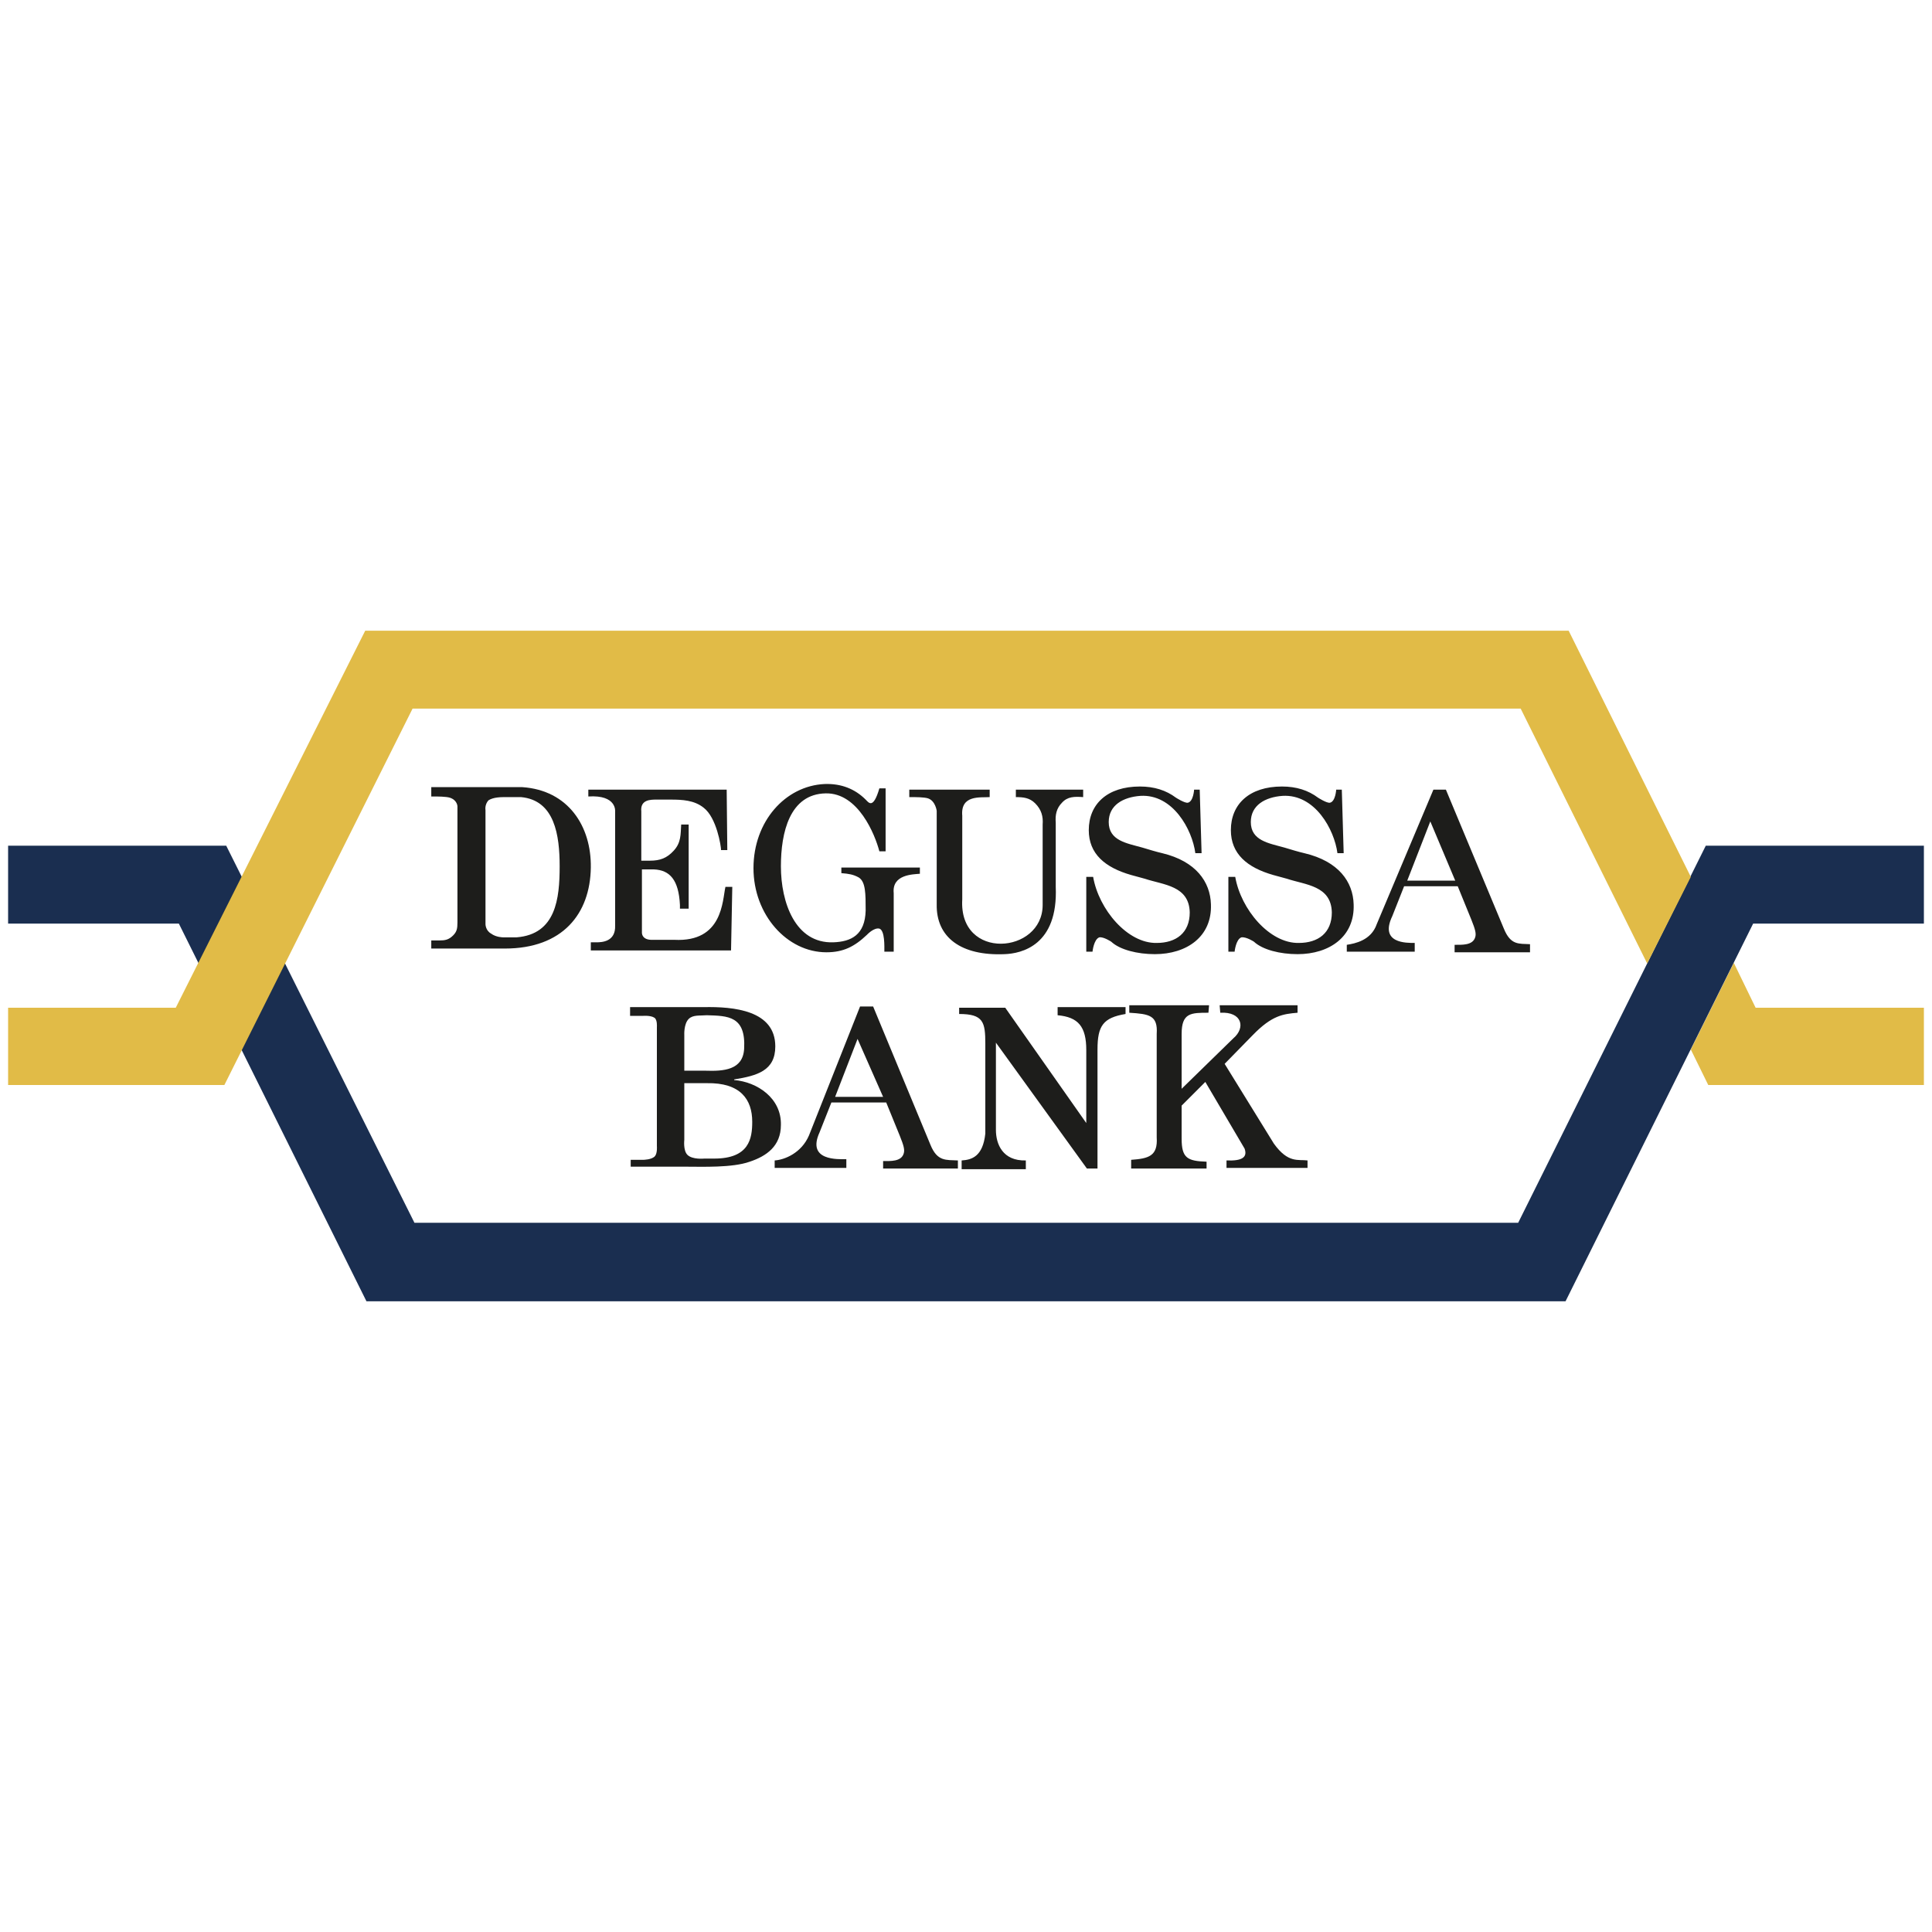
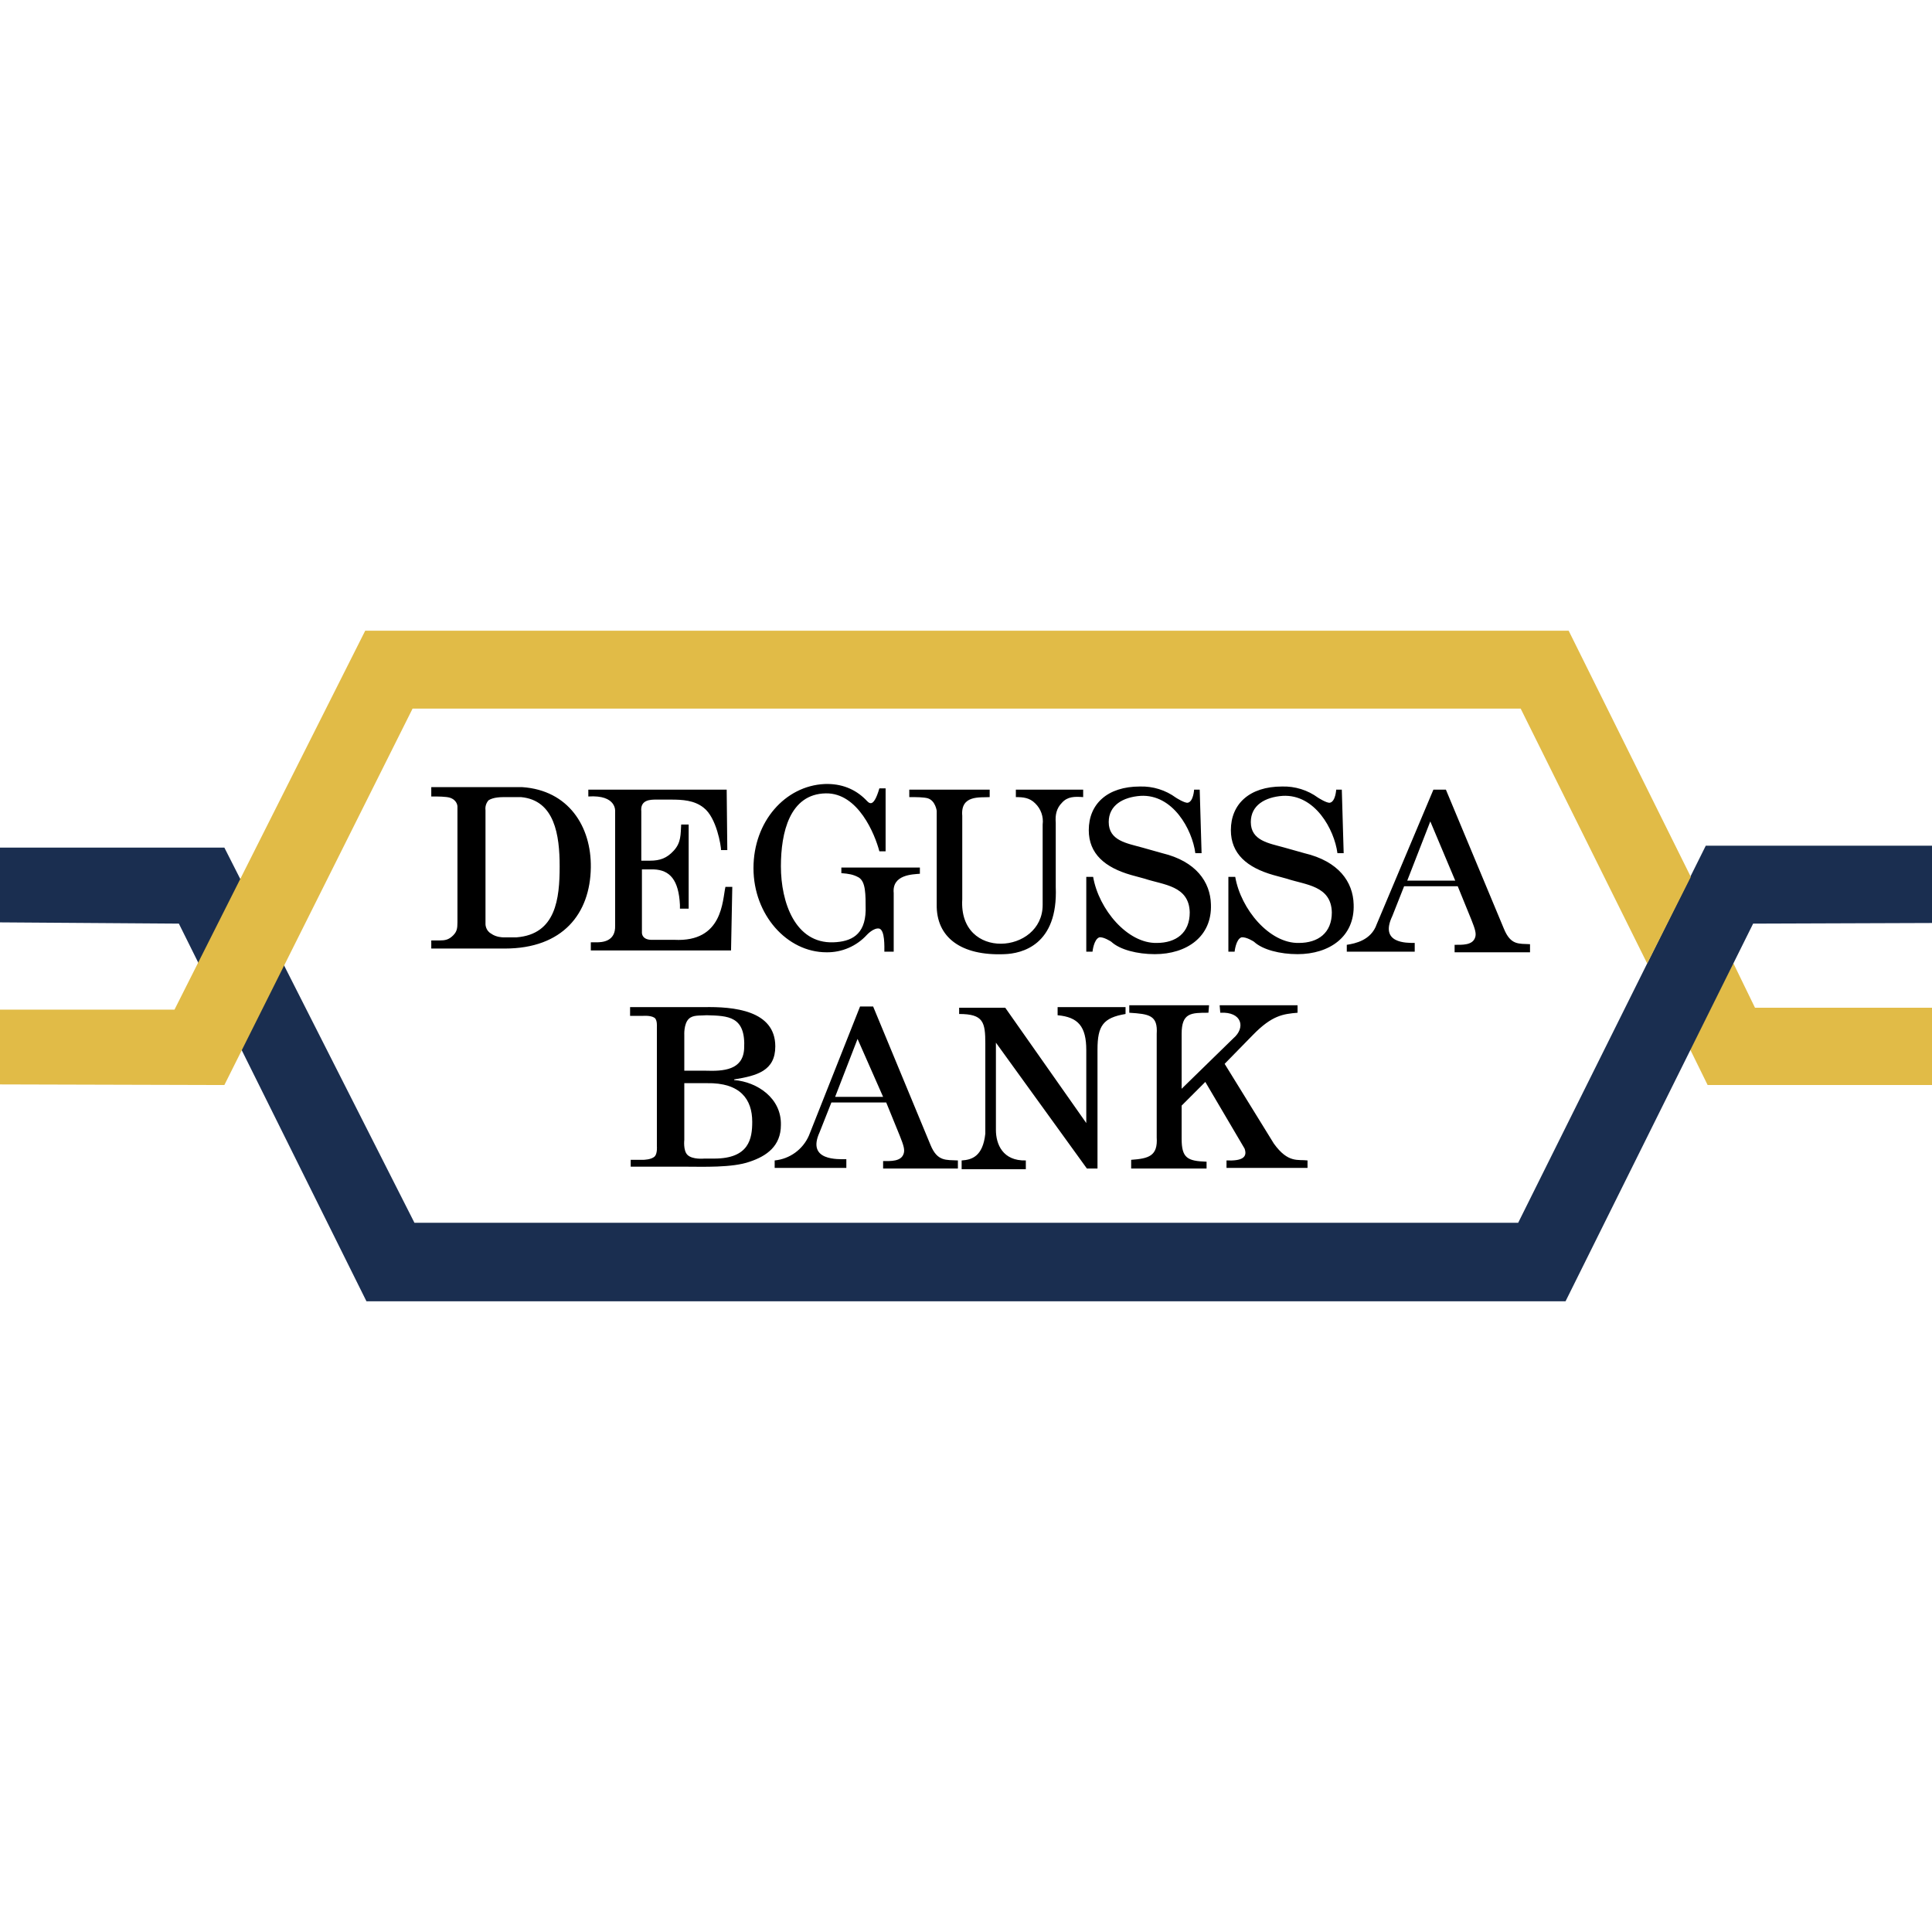
- <svg xmlns="http://www.w3.org/2000/svg" xmlns:xlink="http://www.w3.org/1999/xlink" height="310" width="310">
-   <style>.E{clip-path:url(#I)}.F{fill:#1d1d1b}</style>
-   <g transform="translate(1.3 101.2)">
-     <defs>
-       <path id="A" d="M0 0h307.4v107.6H0z" />
-     </defs>
-     <clipPath id="I">
-       <use xlink:href="#A" />
-     </clipPath>
-     <path d="M76.6 28.8v18.3s0 1 .9 1.5c.8.6 1.9.6 1.9.6h2.2c6.3-.5 6.9-6.2 6.9-11.4 0-5-.8-10.6-6.2-11.1h-2.5c-.7 0-1.9 0-2.7.5-.3.3-.6.9-.5 1.6m-8.7-3.7h14.6c7.4.5 11.1 6.3 11 12.9-.1 7.4-4.5 13-13.8 13H67.9v-1.3h1.3c.9 0 1.5-.1 2.2-.8.6-.6.7-1.1.7-2.1V28.2s0-1-1.2-1.4c-.6-.2-2.2-.2-2.2-.2h-.8zm156.6 15 3.7-9.5 4 9.5zm-9.7 11.6v-1.3c1.3-.2 3.9-.7 4.8-3.3l9.1-21.6h2l9.3 22.3c1.1 2.7 2.4 2.4 4.2 2.5v1.3h-12.1v-1.2c1.2 0 2.9.1 3.3-1.2.2-.6 0-1.3-.6-2.8l-2.2-5.4H224l-1.9 4.8c-2.1 4.4 2.3 4.3 3.6 4.3v1.4h-10.9zm-82.1 23.1 3.6-9.3 4.1 9.3zM123 86.3V85c1.6-.1 4.3-1.2 5.5-4l8.2-20.7h2.1l9.2 22.2c1.1 2.7 2.5 2.4 4.4 2.5v1.3h-12v-1.2c1.2 0 2.9.1 3.3-1.2.2-.6 0-1.3-.6-2.8l-2.2-5.4h-8.8l-1.9 4.8c-2.1 4.6 3 4.3 4.3 4.3v1.4H123zm-14.3-.3c2.7 0 7.5.2 10.3-.8 2.7-.9 5-2.5 5-5.9.1-4.3-3.8-6.9-7.5-7.2V72c3.7-.6 6.6-1.4 6.6-5.3 0-5.8-6.7-6.4-11.5-6.3H99.8v1.4h2.1s1.2-.1 1.8.3c.5.3.4 1.5.4 1.5v19.1s.1 1.1-.3 1.6c-.5.6-1.9.6-1.9.6h-2V86zm.5-23.7c.7-.7 1.8-.5 2.9-.6 3.4.1 6.3.1 6 5.4-.2 3.4-3.3 3.6-6.2 3.5h-3.4v-5.8c0 .1-.1-1.7.7-2.5m-.7 10.3h3.6c5.4-.1 7.3 2.6 7.3 6.2 0 2.7-.5 5.9-6.1 5.9h-1.6s-1.9.2-2.7-.6c-.7-.7-.5-2.4-.5-2.4z" class="E F" fill-rule="evenodd" />
-     <path d="M93.5 51.2V50h.9c.9 0 3.1-.1 3-2.7V29s.3-2.7-4.3-2.4v-1.1h22.2l.1 9.7h-1c0-.6-.7-5.2-2.8-6.8-1.5-1.2-3.4-1.3-5.3-1.3H104c-.9 0-2.6 0-2.4 1.9v7.9h1.4c1.6 0 2.7-.4 3.8-1.6 1.2-1.3 1.1-2.6 1.2-4.2h1.2v13.5h-1.4V44c-.2-4-1.6-5.6-4.2-5.7h-1.9v10s-.2 1.4 1.8 1.3h3.4c7.8.4 7.7-6.3 8.2-8.5h1.1l-.2 10.2H93.5zm44.3-2.4c-2 1.9-3.8 2.8-6.5 2.8-6.3 0-11.7-6-11.7-13.5s5.1-13.2 11.4-13.5c2.7-.1 4.9.8 6.6 2.5.5.5 1.2 1.6 2.2-1.8h1v10.1h-1c-.7-2.7-3.4-9.4-8.6-9.3-5.8.1-7.2 6.3-7.2 11.7 0 5.8 2.3 12.4 8.4 12.2 2.9-.1 5.1-1.2 5.2-5.1 0-2.7 0-4.6-1.1-5.3-.9-.5-1.6-.6-2.8-.7V38h12.6v1c-1.1.1-4.5.1-4.2 3.1v9.4h-1.5c0-.8.1-3.4-.8-3.7-.9-.2-2 1-2 1m11.2-4.9v-15s-.2-1.6-1.4-2c-.6-.2-2.2-.2-2.2-.2h-.8v-1.2h12.9v1.2c-1.5.1-4.7-.4-4.4 3v13.4c-.6 9.9 12.9 8.8 12.9.9V31.1c.1-1.3-.2-2.4-1.2-3.4-.9-.9-1.9-1-3.1-1v-1.2h10.8v1.2c-1.4-.1-2.5-.1-3.4.9-.9.9-1.1 2-1 3.2v10.3c.4 9.4-5.5 10.7-8.2 10.8-7 .3-11-2.7-10.9-8m28 6c1.4 1.3 4.2 2 7 2 5.1 0 9.2-2.8 9-8-.1-3.6-2.4-6.9-7.8-8.2-.9-.2-2.2-.6-3.2-.9-2.5-.7-5.4-1.1-5.4-4.1 0-2.7 2.3-4 5.1-4.2 5.2-.3 8.3 5.4 8.8 9.2h1l-.3-10.2h-.9s-.1 1.9-1 2.1c-.5.1-1.9-.8-1.9-.8-1.6-1.2-3.5-1.8-5.8-1.8-5.2 0-8.2 2.8-8.2 7 0 3.8 2.6 6 6.8 7.2.8.2 1.4.4 2.2.6 3 1 7.1 1.1 7.2 5.4 0 3.3-2.2 4.9-5.3 4.9-4.7.1-9.3-5.4-10.2-10.6H173v12h1s.2-2 1.1-2.3c.7-.1 1.9.7 1.9.7M199.9 49.9c1.4 1.3 4.2 2 7 2 5.1 0 9.2-2.8 9-8-.1-3.6-2.4-6.9-7.9-8.2-.9-.2-2.2-.6-3.2-.9-2.5-.7-5.4-1.1-5.4-4.1 0-2.7 2.3-4 5.1-4.2 5.2-.3 8.3 5.4 8.8 9.2h1l-.3-10.2h-.9s-.1 1.9-1 2.1c-.5.1-1.9-.8-1.9-.8-1.6-1.2-3.5-1.8-5.8-1.8-5.2 0-8.2 2.8-8.2 7 0 3.8 2.6 6 6.8 7.2.8.2 1.4.4 2.2.6 3 1 7.1 1.1 7.2 5.4 0 3.3-2.2 4.9-5.3 4.9-4.7.1-9.3-5.4-10.2-10.6h-1.1v12h1s.2-2 1.1-2.3c.8-.1 2 .7 2 .7m-47.3 11.6c3.9 0 4.2 1.3 4.2 4.8v14.4c-.4 3.7-2.2 4.2-3.8 4.3v1.4h10.3V85c-3.7.1-4.8-2.6-4.8-4.9v-14l14.6 20.2h1.7V67.2c0-3.8.9-5.1 4.5-5.7v-1.1h-10.9v1.3c3.3.3 4.6 1.8 4.6 5.6V79l-13-18.5h-7.4zm27.5 24.8h12.2v-1.1c-3.1-.1-4-.6-4-3.7v-5.3l3.8-3.8 6.3 10.7c.5 1.4-.4 2-2.9 1.9v1.2h13V85c-1.5-.2-3.1.5-5.4-2.7l-7.9-12.8 4.5-4.6c3.1-3.2 4.9-3.4 7.2-3.6v-1.2h-12.5l.1 1.2c3.5-.2 4.1 2.4 2.1 4.1l-8.3 8.1v-8.8c0-3.4 1.5-3.4 4.3-3.4l.1-1.2h-12.8v1.2c3.2.2 4.6.4 4.4 3.4v16.6c.2 3-1.3 3.4-4.1 3.6v1.4z" class="E F" />
-     <path d="m1048.9 60.5-.1 12.4h-776l-2.8-5.7 6.9-13.9 3.5 7.2z" fill="#e1bb47" class="E" />
-     <path d="M249.9 107.6H57.5L27.4 47h-731.9l.2-12.5H35L65.2 95h177.1l30.1-60.5h776.4V47H280z" fill="#1a2e50" class="E" />
-     <path d="m263 53.4-20.3-40.9H64.9L34.7 72.9h-739V60.4l731.2.1L57.3 0h193.1L270 39.5z" fill="#e1bb47" class="E" />
-   </g>
+ <svg xmlns="http://www.w3.org/2000/svg" viewBox="0 0 310 310">
+   <path fill-rule="evenodd" d="M77.9 130v18.3s0 1 .9 1.5c.8.6 1.9.6 1.9.6h2.2c6.3-.5 6.9-6.2 6.9-11.4 0-5-.8-10.6-6.2-11.1h-2.5c-.7 0-1.9 0-2.7.5a2 2 0 0 0-.5 1.6m-8.7-3.7h14.6c7.4.5 11.1 6.3 11 12.9-.1 7.4-4.5 13-13.8 13H69.2v-1.3h1.3c.9 0 1.5-.1 2.2-.8.6-.6.7-1.1.7-2.1v-18.6s0-1-1.2-1.4c-.6-.2-2.2-.2-2.2-.2h-.8zm156.6 15 3.7-9.5 4 9.5zm-9.7 11.6v-1.3c1.3-.2 3.9-.7 4.8-3.3l9.1-21.6h2l9.3 22.3c1.1 2.7 2.4 2.4 4.2 2.5v1.3h-12.1v-1.2c1.2 0 2.9.1 3.3-1.2.2-.6 0-1.3-.6-2.8l-2.2-5.4h-8.6l-1.9 4.8c-2.1 4.4 2.3 4.3 3.6 4.3v1.4h-10.9zM134 176l3.6-9.3 4.1 9.3zm-9.7 11.5v-1.3a6.7 6.7 0 0 0 5.5-4l8.2-20.7h2.1l9.2 22.2c1.1 2.7 2.5 2.4 4.4 2.5v1.3h-12v-1.2c1.2 0 2.9.1 3.3-1.2.2-.6 0-1.3-.6-2.8l-2.2-5.4h-8.8l-1.9 4.8c-2.1 4.6 3 4.3 4.3 4.3v1.4h-11.5zm-14.3-.3c2.7 0 7.5.2 10.3-.8 2.7-.9 5-2.5 5-5.9.1-4.3-3.8-6.9-7.5-7.2v-.1c3.7-.6 6.6-1.4 6.6-5.3 0-5.8-6.7-6.4-11.5-6.3h-11.8v1.4h2.1s1.2-.1 1.8.3c.5.3.4 1.5.4 1.5v19.1s.1 1.1-.3 1.6c-.5.6-1.9.6-1.9.6h-2v1.1zm.5-23.7c.7-.7 1.8-.5 2.9-.6 3.4.1 6.3.1 6 5.4-.2 3.4-3.3 3.6-6.2 3.5h-3.4V166c0 .1-.1-1.7.7-2.5m-.7 10.3h3.6c5.4-.1 7.3 2.6 7.3 6.2 0 2.7-.5 5.9-6.1 5.9H113s-1.9.2-2.7-.6c-.7-.7-.5-2.4-.5-2.4zm-15-21.4v-1.2h.9c.9 0 3.1-.1 3-2.7v-18.3s.3-2.7-4.3-2.4v-1.1h22.2l.1 9.7h-1c0-.6-.7-5.2-2.8-6.8-1.5-1.2-3.4-1.3-5.3-1.3h-2.3c-.9 0-2.6 0-2.4 1.9v7.9h1.4c1.6 0 2.7-.4 3.8-1.6 1.2-1.3 1.1-2.6 1.2-4.2h1.2v13.5h-1.4v-.6c-.2-4-1.6-5.6-4.2-5.7H103v10s-.2 1.4 1.8 1.3h3.4c7.8.4 7.7-6.3 8.2-8.5h1.1l-.2 10.2H94.8zm44.3-2.4a8.6 8.6 0 0 1-6.5 2.8c-6.3 0-11.7-6-11.7-13.5s5.1-13.2 11.4-13.5c2.7-.1 4.9.8 6.6 2.5.5.5 1.2 1.6 2.2-1.8h1v10.1h-1c-.7-2.7-3.4-9.4-8.6-9.3-5.8.1-7.2 6.3-7.2 11.7 0 5.8 2.3 12.4 8.4 12.2 2.9-.1 5.1-1.2 5.2-5.1 0-2.7 0-4.6-1.1-5.3-.9-.5-1.6-.6-2.8-.7v-.9h12.6v1c-1.1.1-4.5.1-4.2 3.1v9.4h-1.5c0-.8.1-3.4-.8-3.7-.9-.2-2 1-2 1m11.2-4.9v-15s-.2-1.6-1.4-2c-.6-.2-2.2-.2-2.2-.2h-.8v-1.2h12.9v1.2c-1.5.1-4.7-.4-4.4 3v13.4c-.6 9.9 12.9 8.8 12.9.9v-12.9a4 4 0 0 0-1.2-3.4c-.9-.9-1.9-1-3.1-1v-1.2h10.8v1.2c-1.4-.1-2.5-.1-3.4.9-.9.9-1.1 2-1 3.2v10.3c.4 9.4-5.5 10.7-8.2 10.8-7 .3-11-2.7-10.9-8m28 6c1.4 1.3 4.2 2 7 2 5.1 0 9.2-2.8 9-8-.1-3.6-2.4-6.9-7.8-8.2l-3.2-.9c-2.5-.7-5.4-1.1-5.4-4.1 0-2.7 2.3-4 5.1-4.2 5.2-.3 8.3 5.4 8.8 9.2h1l-.3-10.2h-.9s-.1 1.9-1 2.1c-.5.1-1.9-.8-1.9-.8a9.3 9.3 0 0 0-5.8-1.8c-5.2 0-8.2 2.8-8.2 7 0 3.8 2.6 6 6.8 7.2l2.2.6c3 1 7.1 1.1 7.2 5.4 0 3.3-2.2 4.9-5.3 4.9-4.7.1-9.3-5.4-10.2-10.6h-1.1v12h1s.2-2 1.1-2.3c.7-.1 1.9.7 1.9.7m22.9 0c1.4 1.3 4.2 2 7 2 5.1 0 9.2-2.8 9-8-.1-3.6-2.4-6.9-7.9-8.2l-3.2-.9c-2.5-.7-5.4-1.1-5.4-4.1 0-2.7 2.3-4 5.1-4.2 5.2-.3 8.3 5.4 8.8 9.2h1l-.3-10.2h-.9s-.1 1.9-1 2.1c-.5.1-1.9-.8-1.9-.8a9.3 9.3 0 0 0-5.8-1.8c-5.2 0-8.2 2.8-8.2 7 0 3.8 2.6 6 6.8 7.2l2.2.6c3 1 7.1 1.1 7.2 5.4 0 3.3-2.2 4.9-5.3 4.9-4.7.1-9.3-5.4-10.2-10.6h-1.1v12h1s.2-2 1.1-2.3c.8-.1 2 .7 2 .7m-47.3 11.6c3.9 0 4.2 1.3 4.2 4.8v14.4c-.4 3.7-2.2 4.2-3.8 4.3v1.4h10.3v-1.4c-3.7.1-4.8-2.6-4.8-4.9v-14l14.6 20.2h1.7v-19.1c0-3.8.9-5.1 4.5-5.7v-1.1h-10.9v1.3c3.3.3 4.6 1.8 4.6 5.6v11.7l-13-18.5h-7.4zm27.5 24.8h12.2v-1.1c-3.1-.1-4-.6-4-3.7v-5.3l3.8-3.8 6.3 10.7c.5 1.4-.4 2-2.9 1.9v1.2h13v-1.2c-1.5-.2-3.1.5-5.4-2.7l-7.9-12.8 4.5-4.6c3.1-3.2 4.9-3.4 7.2-3.6v-1.2h-12.5l.1 1.2c3.5-.2 4.1 2.4 2.1 4.1l-8.3 8.1v-8.8c0-3.4 1.5-3.4 4.3-3.4l.1-1.2h-12.8v1.2c3.2.2 4.6.4 4.4 3.4v16.6c.2 3-1.3 3.4-4.1 3.6v1.4z" />
+   <path fill="#e1bb47" d="M310 161.7v12.4h-36l-2.8-5.7 6.9-13.9 3.5 7.2z" />
+   <path fill="#1a2e50" d="M251.2 208.8H58.8l-30.1-60.6L0 148v-12h36l30.5 60.2h177.1l30.1-60.5h36.5l-.2 12.4-28.7.1Z" />
+   <path fill="#e1bb47" d="M264.3 154.6 244 113.7H66.2L36 174.1 0 174v-12h28l30.6-60.8h193.1l19.6 39.5z" />
</svg>
